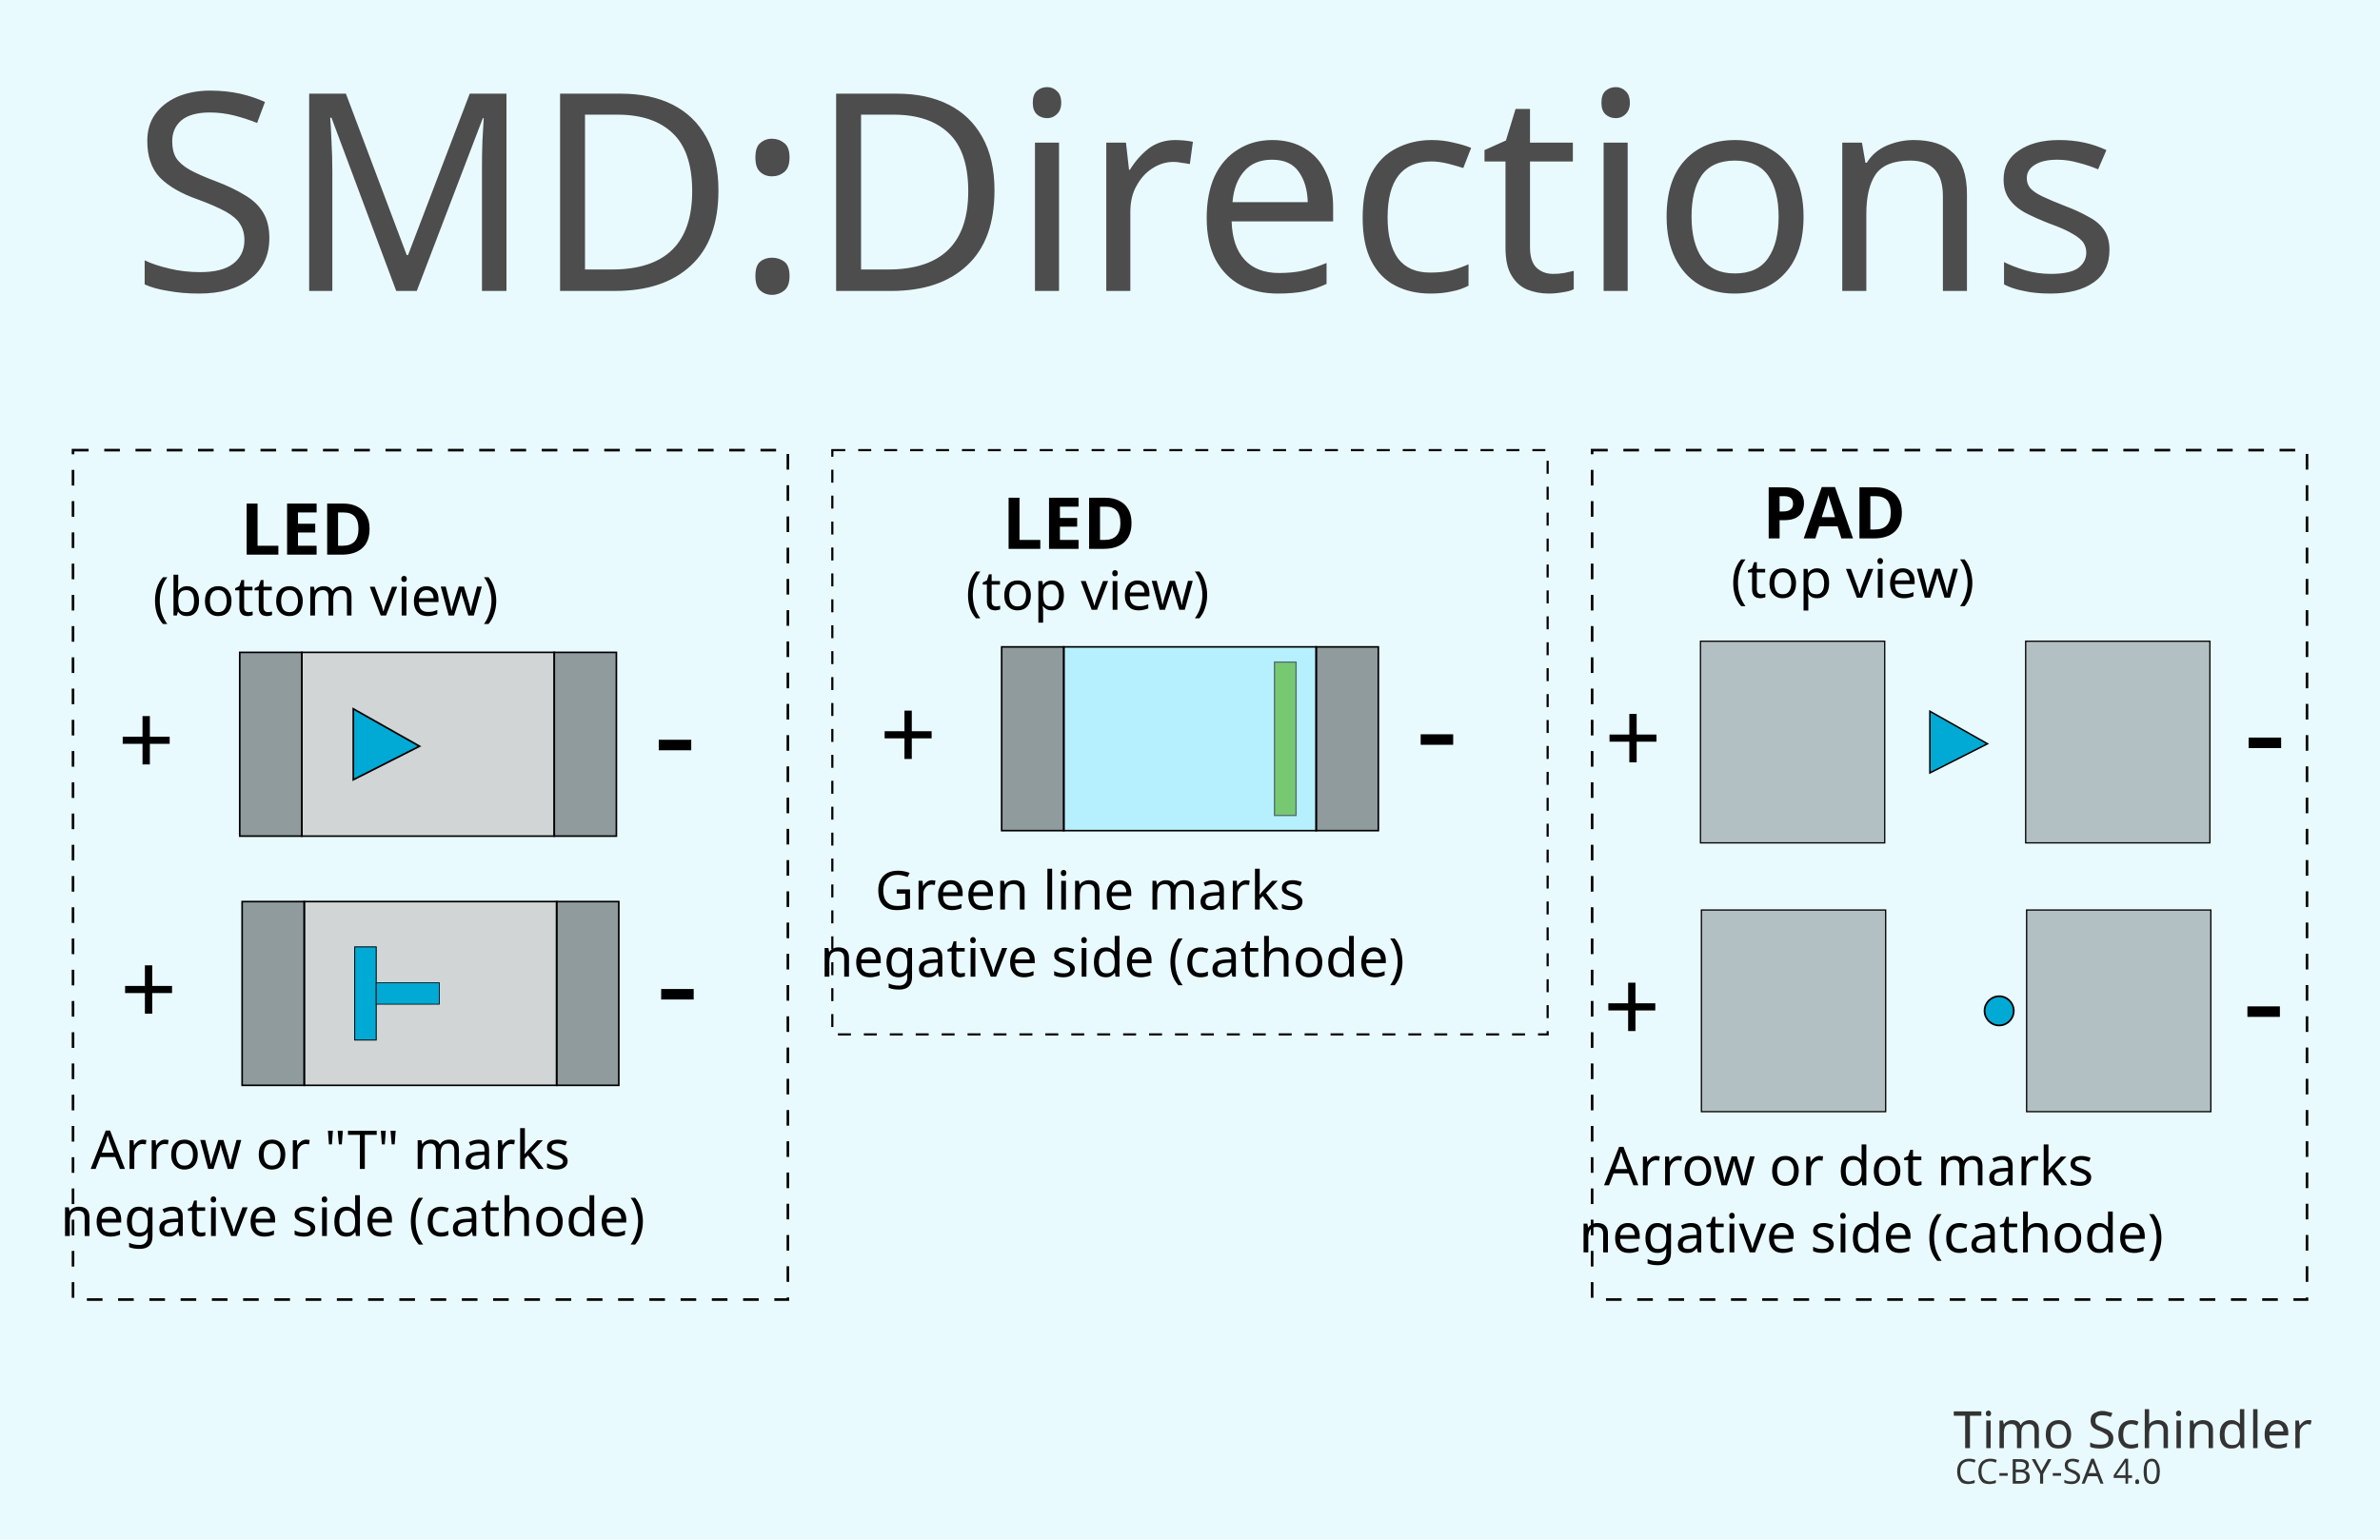
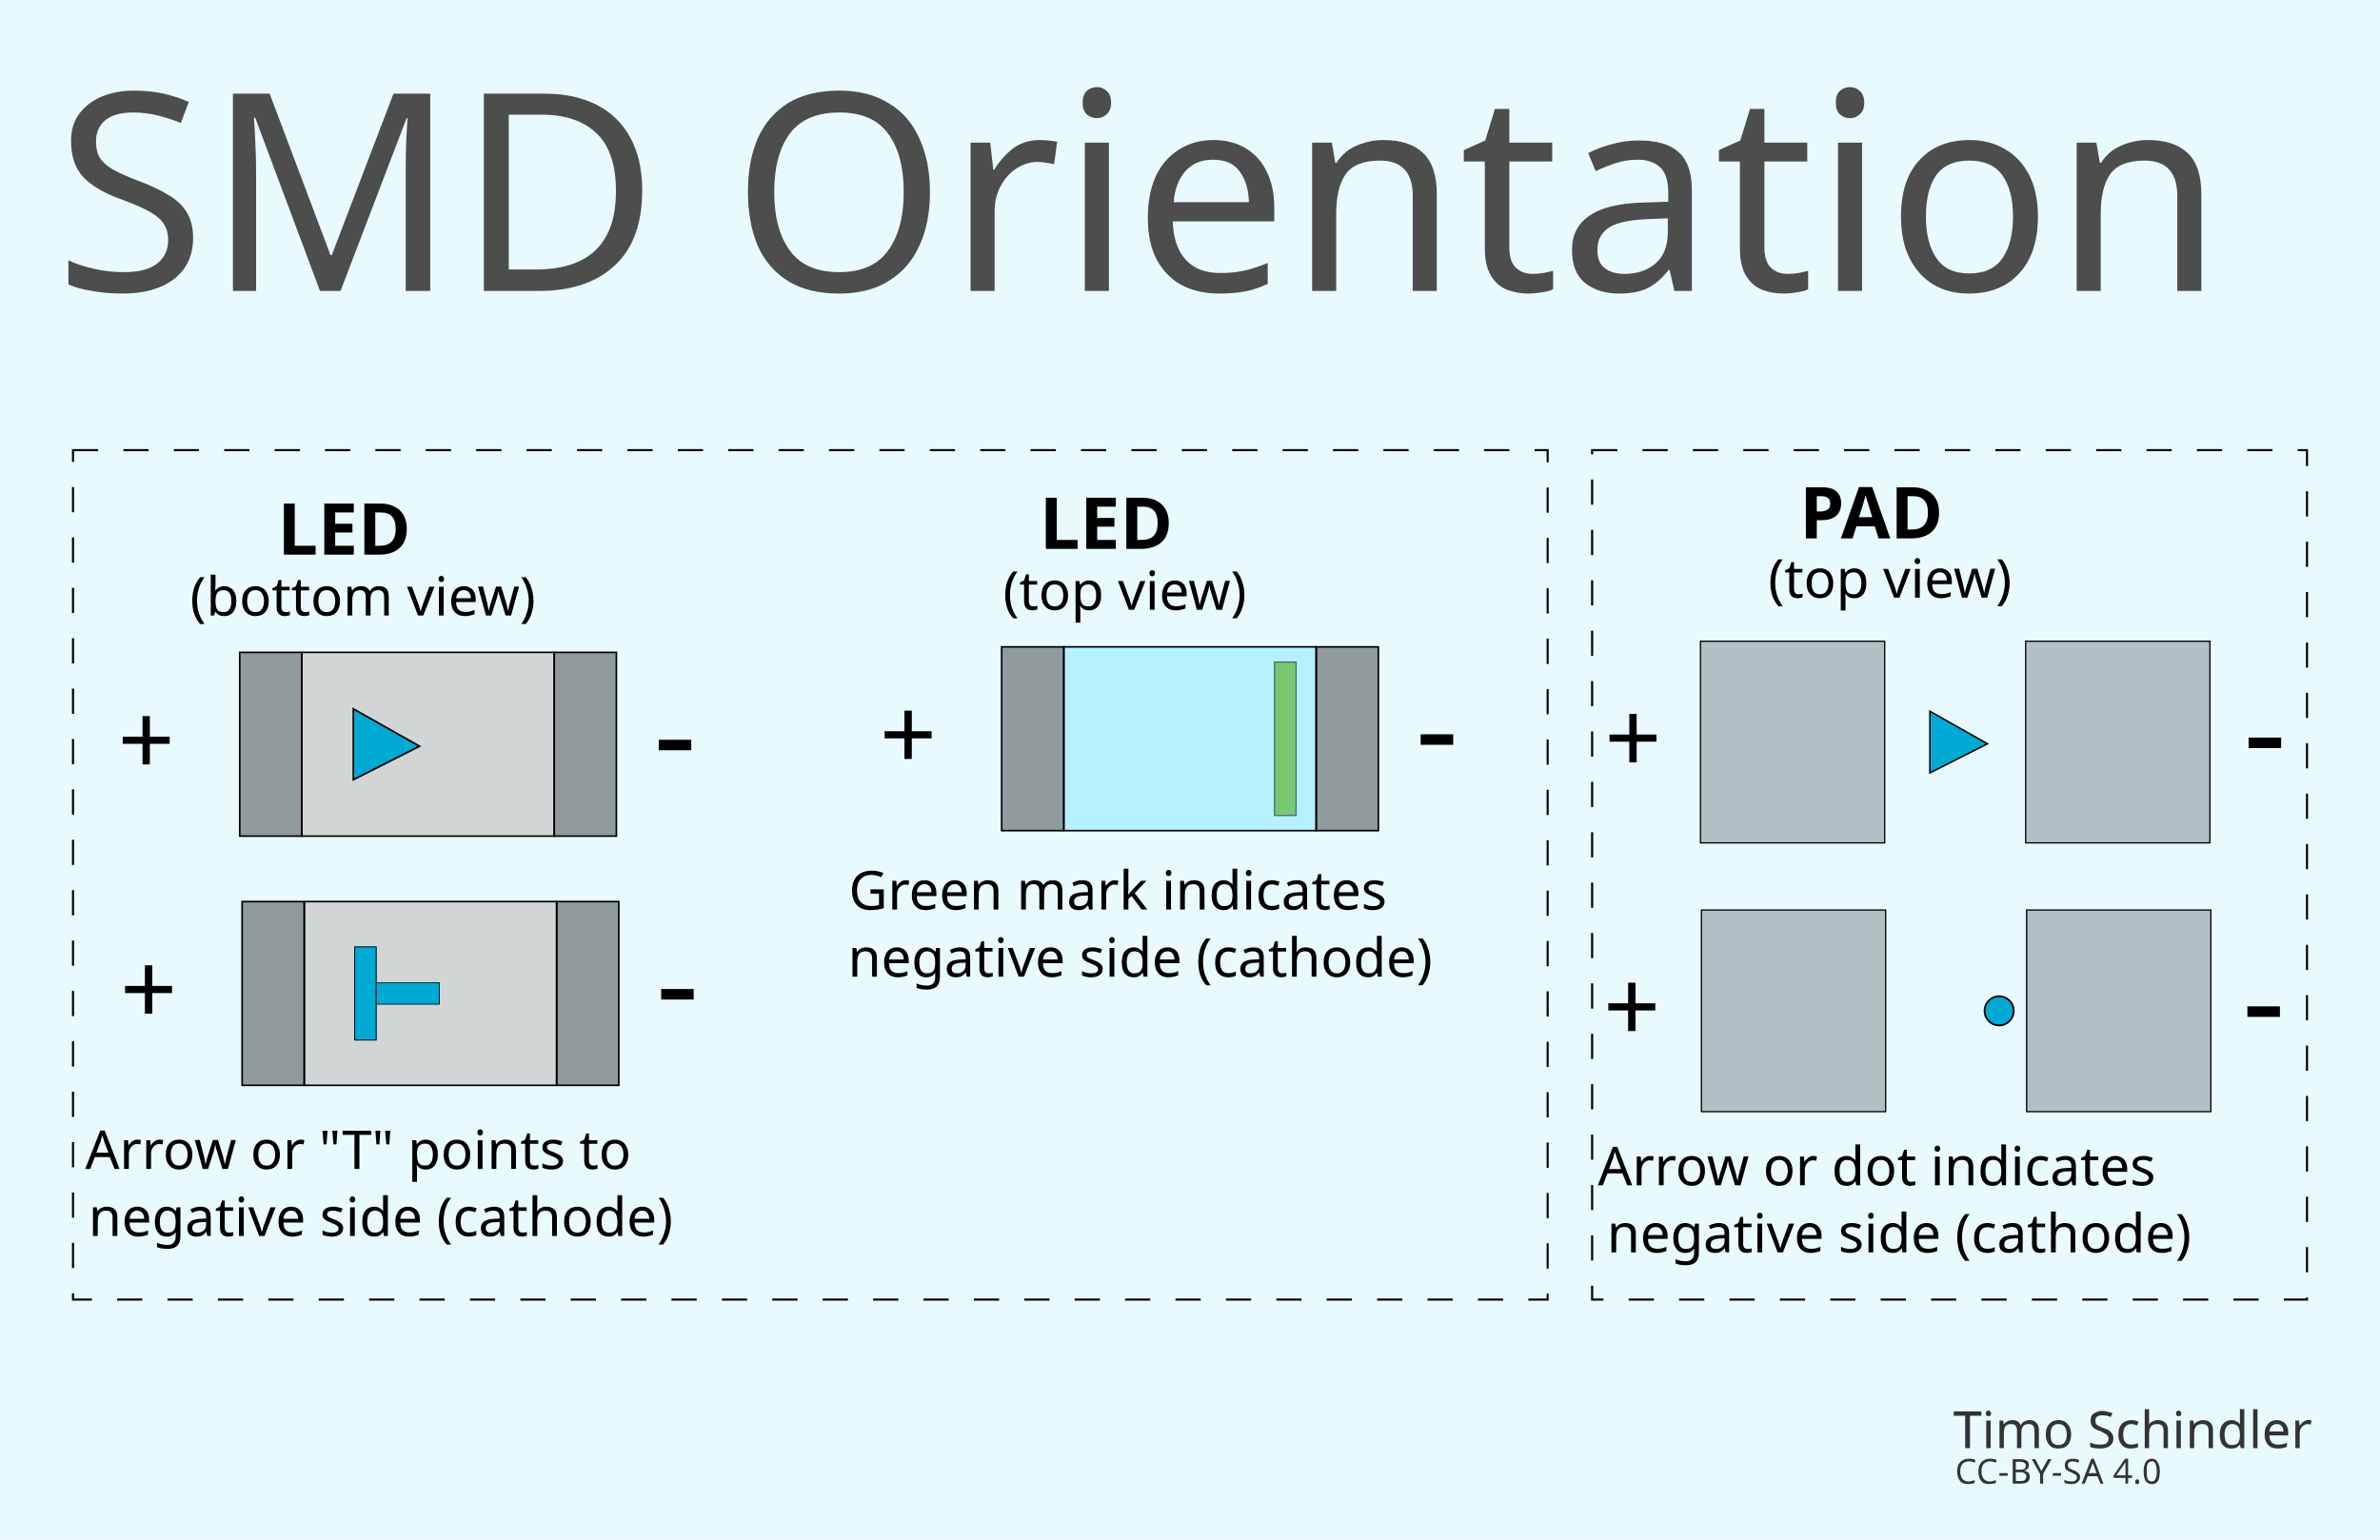
<svg xmlns="http://www.w3.org/2000/svg" width="85mm" height="55mm" viewBox="0 0 85 55" version="1.1" id="svg8">
  <defs id="defs2">
    <rect x="161.189" y="134.009" width="52.975" height="49.773" id="rect1549" />
  </defs>
  <g id="layer1" transform="translate(1.447564,-6.67359)">
    <rect style="fill:#d5f6ff;fill-opacity:0.5;stroke:none;stroke-width:0.535;stroke-dasharray:1.069, 2.139" id="rect966" width="85" height="55" x="-1.448" y="6.674" />
    <text xml:space="preserve" style="font-style:normal;font-weight:normal;font-size:10.583px;line-height:1.25;font-family:sans-serif;letter-spacing:0px;word-spacing:0px;fill:#000000;fill-opacity:1;stroke:none;stroke-width:0.265" x="40.025" y="146.805" id="text1423">
      <tspan id="tspan1421" x="40.025" y="146.805" style="stroke-width:0.265" />
    </text>
    <text xml:space="preserve" id="text1547" style="font-style:normal;font-weight:normal;font-size:10.583px;line-height:1.25;font-family:sans-serif;letter-spacing:0px;word-spacing:0px;white-space:pre;shape-inside:url(#rect1549);fill:#000000;fill-opacity:1;stroke:none;" />
-     <text xml:space="preserve" style="font-style:normal;font-weight:normal;font-size:9.878px;line-height:1.25;font-family:sans-serif;letter-spacing:0px;word-spacing:0px;fill:#000000;fill-opacity:1;stroke:none;stroke-width:0.265" x="3.22" y="17.068" id="text961">
-       <tspan id="tspan959" x="3.22" y="17.068" style="font-size:9.878px;fill:#4d4d4d;stroke-width:0.265">SMD:Directions</tspan>
+     <text xml:space="preserve" style="font-style:normal;font-weight:normal;font-size:9.878px;line-height:1.25;font-family:sans-serif;letter-spacing:0px;word-spacing:0px;fill:#000000;fill-opacity:1;stroke:none;stroke-width:0.265" x="0.495" y="17.068" id="text961">
+       <tspan id="tspan959" x="0.495" y="17.068" style="font-size:9.878px;fill:#4d4d4d;stroke-width:0.265">SMD Orientation</tspan>
    </text>
    <g id="g1325" style="fill:#333333" transform="translate(-0.5291667,-1.058333)">
      <text xml:space="preserve" style="font-style:normal;font-weight:normal;font-size:1.238px;line-height:1.25;font-family:sans-serif;letter-spacing:0px;word-spacing:0px;fill:#333333;fill-opacity:0.864;stroke:none;stroke-width:0.031" x="68.903" y="60.731" id="text961-6">
        <tspan id="tspan959-6" x="68.903" y="60.731" style="fill:#333333;fill-opacity:1;stroke-width:0.031">CC-BY-SA 4.0</tspan>
      </text>
      <text xml:space="preserve" style="font-style:normal;font-weight:normal;font-size:1.834px;line-height:1.25;font-family:sans-serif;letter-spacing:0px;word-spacing:0px;fill:#333333;fill-opacity:1;stroke:none;stroke-width:0.046" x="68.844" y="59.461" id="text961-6-3">
        <tspan id="tspan959-6-4" x="68.844" y="59.461" style="fill:#333333;stroke-width:0.046">Timo Schindler</tspan>
      </text>
    </g>
-     <g id="g1678" transform="translate(-0.0148044)">
-       <g id="g1559" transform="translate(109.4469,60.13564)">
-         <g id="g1497" transform="matrix(0.4529506,0,0,0.4529506,-47.88967,-32.15822)">
-           <g id="g1401" transform="translate(-3.212798,-16.06399)">
-             <rect style="fill:#cccccc;fill-opacity:0.807;stroke:#000000;stroke-width:0.127;stroke-miterlimit:4;stroke-dasharray:none;stroke-opacity:1" id="rect837-5" width="19.9" height="14.493" x="-112.052" y="20.479" />
-             <path style="fill:#00aad4;stroke:#000000;stroke-width:0.135px;stroke-linecap:butt;stroke-linejoin:miter;stroke-opacity:1" d="m -107.995,24.933 v 5.591 l 5.22,-2.643 z" id="path1032" />
-             <rect style="fill:#000000;fill-opacity:0.379;stroke:#000000;stroke-width:0.129;stroke-miterlimit:4;stroke-dasharray:none;stroke-opacity:1" id="rect839-6" width="4.899" height="14.491" x="-116.951" y="20.48" />
-             <rect style="fill:#000000;fill-opacity:0.379;stroke:#000000;stroke-width:0.129;stroke-miterlimit:4;stroke-dasharray:none;stroke-opacity:1" id="rect839-3-9" width="4.899" height="14.491" x="-92.151" y="20.48" />
-           </g>
-           <text xml:space="preserve" style="font-style:normal;font-weight:normal;font-size:7.87px;line-height:1.25;font-family:sans-serif;letter-spacing:0px;word-spacing:0px;fill:#000000;fill-opacity:1;stroke:none;stroke-width:0.197" x="-129.781" y="14.129" id="text999-5">
-             <tspan id="tspan997-6" x="-129.781" y="14.129" style="stroke-width:0.197">+</tspan>
-           </text>
-           <text xml:space="preserve" style="font-style:normal;font-weight:normal;font-size:10.583px;line-height:1.25;font-family:sans-serif;letter-spacing:0px;word-spacing:0px;fill:#000000;fill-opacity:1;stroke:none;stroke-width:0.265" x="-87.546" y="14.56" id="text1003-9">
-             <tspan id="tspan1001-5" x="-87.546" y="14.56" style="stroke-width:0.265">-</tspan>
-           </text>
-           <text xml:space="preserve" style="font-style:normal;font-weight:normal;font-size:7.87px;line-height:1.25;font-family:sans-serif;letter-spacing:0px;word-spacing:0px;fill:#000000;fill-opacity:1;stroke:none;stroke-width:0.197" x="-129.592" y="33.783" id="text999-5-8">
-             <tspan id="tspan997-6-2" x="-129.592" y="33.783" style="stroke-width:0.197">+</tspan>
-           </text>
-           <text xml:space="preserve" style="font-style:normal;font-weight:normal;font-size:10.583px;line-height:1.25;font-family:sans-serif;letter-spacing:0px;word-spacing:0px;fill:#000000;fill-opacity:1;stroke:none;stroke-width:0.265" x="-87.357" y="34.215" id="text1003-9-0">
-             <tspan id="tspan1001-5-9" x="-87.357" y="34.215" style="stroke-width:0.265">-</tspan>
-           </text>
-           <g id="g1409" transform="translate(-3.212798,-16.06399)">
-             <rect style="fill:#cccccc;fill-opacity:0.807;stroke:#000000;stroke-width:0.127;stroke-miterlimit:4;stroke-dasharray:none;stroke-opacity:1" id="rect837-5-8" width="19.9" height="14.493" x="-111.863" y="40.133" />
-             <rect style="fill:#000000;fill-opacity:0.379;stroke:#000000;stroke-width:0.129;stroke-miterlimit:4;stroke-dasharray:none;stroke-opacity:1" id="rect839-6-2" width="4.899" height="14.491" x="-116.762" y="40.135" />
-             <rect style="fill:#000000;fill-opacity:0.379;stroke:#000000;stroke-width:0.129;stroke-miterlimit:4;stroke-dasharray:none;stroke-opacity:1" id="rect839-3-9-2" width="4.899" height="14.491" x="-91.962" y="40.135" />
-             <g id="g1253" transform="matrix(0.7478342,0,0,0.7478342,10.36193,39.56273)">
-               <rect style="opacity:1;fill:#00aad4;fill-opacity:1;stroke:#000000;stroke-width:0.1;stroke-miterlimit:4;stroke-dasharray:none;stroke-opacity:1" id="rect1234" width="2.268" height="9.827" x="-158.119" y="5.54" />
-               <rect style="opacity:1;fill:#00aad4;fill-opacity:1;stroke:#000000;stroke-width:0.082;stroke-miterlimit:4;stroke-dasharray:none;stroke-opacity:1" id="rect1234-8" width="2.268" height="6.65" x="9.319" y="149.201" transform="rotate(90)" />
-             </g>
-           </g>
-           <text xml:space="preserve" style="font-style:normal;font-weight:normal;font-size:5.644px;line-height:0.85;font-family:sans-serif;letter-spacing:0px;word-spacing:0px;fill:#000000;fill-opacity:1;stroke:none;stroke-width:0.265" x="-105.315" y="-3.29" id="text1009-4">
-             <tspan x="-105.315" y="-3.29" style="font-style:normal;font-variant:normal;font-weight:bold;font-stretch:normal;font-size:5.644px;font-family:sans-serif;-inkscape-font-specification:'sans-serif Bold';text-align:center;text-anchor:middle;stroke-width:0.265" id="tspan1273">LED</tspan>
-             <tspan x="-105.315" y="1.508" style="font-size:4.233px;text-align:center;text-anchor:middle;stroke-width:0.265" id="tspan1333">(bottom view)</tspan>
-           </text>
-           <text xml:space="preserve" style="font-style:normal;font-weight:normal;font-size:4.233px;line-height:1.25;font-family:sans-serif;letter-spacing:0px;word-spacing:0px;fill:#000000;fill-opacity:1;stroke:none;stroke-width:0.265" x="-105.318" y="45.157" id="text1038-9-8">
-             <tspan id="tspan1036-0-4" x="-105.318" y="45.157" style="font-size:4.233px;text-align:center;text-anchor:middle;stroke-width:0.265">Arrow or "T" marks </tspan>
-             <tspan x="-104.645" y="50.449" style="font-size:4.233px;text-align:center;text-anchor:middle;stroke-width:0.265" id="tspan1040-6-2">negative side (cathode) </tspan>
-           </text>
+     <g id="g1497" transform="matrix(0.4529506,0,0,0.4529506,61.5424,27.97742)">
+       <g id="g1401" transform="translate(-3.212798,-16.06399)">
+         <rect style="fill:#cccccc;fill-opacity:0.807;stroke:#000000;stroke-width:0.127;stroke-miterlimit:4;stroke-dasharray:none;stroke-opacity:1" id="rect837-5" width="19.9" height="14.493" x="-112.052" y="20.479" />
+         <path style="fill:#00aad4;stroke:#000000;stroke-width:0.135px;stroke-linecap:butt;stroke-linejoin:miter;stroke-opacity:1" d="m -107.995,24.933 v 5.591 l 5.22,-2.643 z" id="path1032" />
+         <rect style="fill:#000000;fill-opacity:0.379;stroke:#000000;stroke-width:0.129;stroke-miterlimit:4;stroke-dasharray:none;stroke-opacity:1" id="rect839-6" width="4.899" height="14.491" x="-116.951" y="20.48" />
+         <rect style="fill:#000000;fill-opacity:0.379;stroke:#000000;stroke-width:0.129;stroke-miterlimit:4;stroke-dasharray:none;stroke-opacity:1" id="rect839-3-9" width="4.899" height="14.491" x="-92.151" y="20.48" />
+       </g>
+       <text xml:space="preserve" style="font-style:normal;font-weight:normal;font-size:7.87px;line-height:1.25;font-family:sans-serif;letter-spacing:0px;word-spacing:0px;fill:#000000;fill-opacity:1;stroke:none;stroke-width:0.197" x="-129.781" y="14.129" id="text999-5">
+         <tspan id="tspan997-6" x="-129.781" y="14.129" style="stroke-width:0.197">+</tspan>
+       </text>
+       <text xml:space="preserve" style="font-style:normal;font-weight:normal;font-size:10.583px;line-height:1.25;font-family:sans-serif;letter-spacing:0px;word-spacing:0px;fill:#000000;fill-opacity:1;stroke:none;stroke-width:0.265" x="-87.546" y="14.56" id="text1003-9">
+         <tspan id="tspan1001-5" x="-87.546" y="14.56" style="stroke-width:0.265">-</tspan>
+       </text>
+       <text xml:space="preserve" style="font-style:normal;font-weight:normal;font-size:7.87px;line-height:1.25;font-family:sans-serif;letter-spacing:0px;word-spacing:0px;fill:#000000;fill-opacity:1;stroke:none;stroke-width:0.197" x="-129.592" y="33.783" id="text999-5-8">
+         <tspan id="tspan997-6-2" x="-129.592" y="33.783" style="stroke-width:0.197">+</tspan>
+       </text>
+       <text xml:space="preserve" style="font-style:normal;font-weight:normal;font-size:10.583px;line-height:1.25;font-family:sans-serif;letter-spacing:0px;word-spacing:0px;fill:#000000;fill-opacity:1;stroke:none;stroke-width:0.265" x="-87.357" y="34.215" id="text1003-9-0">
+         <tspan id="tspan1001-5-9" x="-87.357" y="34.215" style="stroke-width:0.265">-</tspan>
+       </text>
+       <g id="g1409" transform="translate(-3.212798,-16.06399)">
+         <rect style="fill:#cccccc;fill-opacity:0.807;stroke:#000000;stroke-width:0.127;stroke-miterlimit:4;stroke-dasharray:none;stroke-opacity:1" id="rect837-5-8" width="19.9" height="14.493" x="-111.863" y="40.133" />
+         <rect style="fill:#000000;fill-opacity:0.379;stroke:#000000;stroke-width:0.129;stroke-miterlimit:4;stroke-dasharray:none;stroke-opacity:1" id="rect839-6-2" width="4.899" height="14.491" x="-116.762" y="40.135" />
+         <rect style="fill:#000000;fill-opacity:0.379;stroke:#000000;stroke-width:0.129;stroke-miterlimit:4;stroke-dasharray:none;stroke-opacity:1" id="rect839-3-9-2" width="4.899" height="14.491" x="-91.962" y="40.135" />
+         <g id="g1253" transform="matrix(0.7478342,0,0,0.7478342,10.36193,39.56273)">
+           <rect style="opacity:1;fill:#00aad4;fill-opacity:1;stroke:#000000;stroke-width:0.1;stroke-miterlimit:4;stroke-dasharray:none;stroke-opacity:1" id="rect1234" width="2.268" height="9.827" x="-158.119" y="5.54" />
+           <rect style="opacity:1;fill:#00aad4;fill-opacity:1;stroke:#000000;stroke-width:0.082;stroke-miterlimit:4;stroke-dasharray:none;stroke-opacity:1" id="rect1234-8" width="2.268" height="6.65" x="9.319" y="149.201" transform="rotate(90)" />
        </g>
-         <rect style="opacity:1;fill:none;fill-opacity:1;stroke:#000000;stroke-width:0.093;stroke-miterlimit:4;stroke-dasharray:0.558, 0.558;stroke-dashoffset:0;stroke-opacity:1" id="rect1499" width="25.531" height="30.343" x="-108.272" y="-37.382" />
      </g>
-       <g id="g1604" transform="translate(102.9928,59.82113)">
-         <g id="g1452" transform="matrix(0.4529506,0,0,0.4529506,-24.32029,-1.142861)">
-           <g id="g995" transform="translate(70.87054,-88.25744)">
-             <rect style="fill:#000000;fill-opacity:0.237;stroke:#000000;stroke-width:0.1;stroke-miterlimit:4;stroke-dasharray:none;stroke-opacity:1" id="rect835" width="14.528" height="15.903" x="-113.644" y="24.015" />
-             <rect style="fill:#000000;fill-opacity:0.237;stroke:#000000;stroke-width:0.1;stroke-miterlimit:4;stroke-dasharray:none;stroke-opacity:1" id="rect835-6" width="14.528" height="15.903" x="-88.003" y="24.015" />
-           </g>
-           <g id="g995-2" transform="translate(70.94513,-67.0596)">
-             <rect style="fill:#000000;fill-opacity:0.237;stroke:#000000;stroke-width:0.1;stroke-miterlimit:4;stroke-dasharray:none;stroke-opacity:1" id="rect835-9" width="14.528" height="15.903" x="-113.644" y="24.015" />
-             <rect style="fill:#000000;fill-opacity:0.237;stroke:#000000;stroke-width:0.1;stroke-miterlimit:4;stroke-dasharray:none;stroke-opacity:1" id="rect835-6-6" width="14.528" height="15.903" x="-88.003" y="24.015" />
-           </g>
-           <circle style="fill:#00aad4;fill-opacity:1;stroke:#000000;stroke-width:0.138;stroke-miterlimit:4;stroke-dasharray:none;stroke-opacity:1" id="path1034" cx="-19.223" cy="-35.093" r="1.15" />
-           <text xml:space="preserve" style="font-style:normal;font-weight:normal;font-size:7.87px;line-height:1.25;font-family:sans-serif;letter-spacing:0px;word-spacing:0px;opacity:1;fill:#000000;fill-opacity:1;stroke:none;stroke-width:0.197" x="-50.335" y="-53.823" id="text999-1">
-             <tspan id="tspan997-0" x="-50.335" y="-53.823" style="stroke-width:0.197">+</tspan>
-           </text>
-           <text xml:space="preserve" style="font-style:normal;font-weight:normal;font-size:10.583px;line-height:1.25;font-family:sans-serif;letter-spacing:0px;word-spacing:0px;opacity:1;fill:#000000;fill-opacity:1;stroke:none;stroke-width:0.265" x="0.026" y="-53.392" id="text1003-5">
-             <tspan id="tspan1001-4" x="0.026" y="-53.392" style="stroke-width:0.265">-</tspan>
-           </text>
-           <text xml:space="preserve" style="font-style:normal;font-weight:normal;font-size:4.233px;line-height:1.25;font-family:sans-serif;letter-spacing:0px;word-spacing:0px;fill:#000000;fill-opacity:1;stroke:none;stroke-width:0.265" x="-23.373" y="-21.338" id="text1038-9">
-             <tspan id="tspan1036-0" x="-23.373" y="-21.338" style="font-size:4.233px;text-align:center;text-anchor:middle;stroke-width:0.265">Arrow or dot marks </tspan>
-             <tspan x="-22.701" y="-16.047" style="font-size:4.233px;text-align:center;text-anchor:middle;stroke-width:0.265" id="tspan1040-6">negative side (cathode) </tspan>
-           </text>
-           <text xml:space="preserve" style="font-style:normal;font-weight:normal;font-size:7.87px;line-height:1.25;font-family:sans-serif;letter-spacing:0px;word-spacing:0px;opacity:1;fill:#000000;fill-opacity:1;stroke:none;stroke-width:0.197" x="-50.43" y="-32.626" id="text999-1-1">
-             <tspan id="tspan997-0-9" x="-50.43" y="-32.626" style="stroke-width:0.197">+</tspan>
-           </text>
-           <text xml:space="preserve" style="font-style:normal;font-weight:normal;font-size:10.583px;line-height:1.25;font-family:sans-serif;letter-spacing:0px;word-spacing:0px;opacity:1;fill:#000000;fill-opacity:1;stroke:none;stroke-width:0.265" x="-0.069" y="-32.194" id="text1003-5-3">
-             <tspan id="tspan1001-4-1" x="-0.069" y="-32.194" style="stroke-width:0.265">-</tspan>
-           </text>
-           <text xml:space="preserve" style="font-style:normal;font-weight:normal;font-size:5.644px;line-height:0;font-family:sans-serif;letter-spacing:0px;word-spacing:0px;fill:#000000;fill-opacity:1;stroke:none;stroke-width:0.265" x="-22.689" y="-72.354" id="text1009-2">
-             <tspan style="font-style:normal;font-variant:normal;font-weight:bold;font-stretch:normal;font-size:5.644px;line-height:0.85;font-family:sans-serif;-inkscape-font-specification:'sans-serif Bold';text-align:center;text-anchor:middle;stroke-width:0.265" id="tspan1428" x="-22.689" y="-72.354">PAD</tspan>
-             <tspan x="-22.689" y="-67.676" style="font-size:4.233px;line-height:1.25;text-align:center;text-anchor:middle;stroke-width:0.265" id="tspan1411">(top view)</tspan>
-           </text>
-           <path style="fill:#00aad4;stroke:#000000;stroke-width:0.117px;stroke-linecap:butt;stroke-linejoin:miter;stroke-opacity:1" d="m -24.684,-58.721 v 4.865 l 4.542,-2.299 z" id="path1032-0" />
-         </g>
-         <rect style="opacity:1;fill:none;fill-opacity:1;stroke:#000000;stroke-width:0.093;stroke-miterlimit:4;stroke-dasharray:0.558, 0.558;stroke-dashoffset:0;stroke-opacity:1" id="rect1499-9" width="25.531" height="30.343" x="-47.564" y="-37.068" />
+       <text xml:space="preserve" style="font-style:normal;font-weight:normal;font-size:5.644px;line-height:0.85;font-family:sans-serif;letter-spacing:0px;word-spacing:0px;fill:#000000;fill-opacity:1;stroke:none;stroke-width:0.265" x="-105.315" y="-3.29" id="text1009-4">
+         <tspan x="-105.315" y="-3.29" style="font-style:normal;font-variant:normal;font-weight:bold;font-stretch:normal;font-size:5.644px;font-family:sans-serif;-inkscape-font-specification:'sans-serif Bold';text-align:center;text-anchor:middle;stroke-width:0.265" id="tspan1273">LED</tspan>
+         <tspan x="-105.315" y="1.508" style="font-size:4.233px;text-align:center;text-anchor:middle;stroke-width:0.265" id="tspan1333">(bottom view)</tspan>
+       </text>
+       <text xml:space="preserve" style="font-style:normal;font-weight:normal;font-size:4.233px;line-height:1.25;font-family:sans-serif;letter-spacing:0px;word-spacing:0px;fill:#000000;fill-opacity:1;stroke:none;stroke-width:0.265" x="-105.318" y="45.157" id="text1038-9-8">
+         <tspan id="tspan1036-0-4" x="-105.318" y="45.157" style="font-size:4.233px;text-align:center;text-anchor:middle;stroke-width:0.265">Arrow or "T" points to </tspan>
+         <tspan x="-104.645" y="50.449" style="font-size:4.233px;text-align:center;text-anchor:middle;stroke-width:0.265" id="tspan1040-6-2">negative side (cathode) </tspan>
+       </text>
+     </g>
+     <g id="g1452" transform="matrix(0.4529506,0,0,0.4529506,78.65769,58.67827)">
+       <g id="g995" transform="translate(70.87054,-88.25744)">
+         <rect style="fill:#000000;fill-opacity:0.237;stroke:#000000;stroke-width:0.1;stroke-miterlimit:4;stroke-dasharray:none;stroke-opacity:1" id="rect835" width="14.528" height="15.903" x="-113.644" y="24.015" />
+         <rect style="fill:#000000;fill-opacity:0.237;stroke:#000000;stroke-width:0.1;stroke-miterlimit:4;stroke-dasharray:none;stroke-opacity:1" id="rect835-6" width="14.528" height="15.903" x="-88.003" y="24.015" />
      </g>
-       <g id="g1578" transform="translate(103.1462,60.19651)">
-         <g id="g1469" transform="matrix(0.4529506,0,0,0.4529506,-14.6742,-11.53124)">
-           <text xml:space="preserve" style="font-style:normal;font-weight:normal;font-size:7.87px;line-height:1.25;font-family:sans-serif;letter-spacing:0px;word-spacing:0px;fill:#000000;fill-opacity:1;stroke:none;stroke-width:0.197" x="-129.124" y="-31.977" id="text999">
-             <tspan id="tspan997" x="-129.124" y="-31.977" style="stroke-width:0.197">+</tspan>
-           </text>
-           <text xml:space="preserve" style="font-style:normal;font-weight:normal;font-size:10.583px;line-height:1.25;font-family:sans-serif;letter-spacing:0px;word-spacing:0px;fill:#000000;fill-opacity:1;stroke:none;stroke-width:0.265" x="-86.889" y="-31.545" id="text1003">
-             <tspan id="tspan1001" x="-86.889" y="-31.545" style="stroke-width:0.265">-</tspan>
-           </text>
-           <g id="g1377">
-             <rect style="fill:#aaeeff;fill-opacity:0.807;stroke:#000000;stroke-width:0.127;stroke-miterlimit:4;stroke-dasharray:none;stroke-opacity:1" id="rect837" width="19.9" height="14.493" x="-114.608" y="-41.691" />
-             <rect style="fill:#000000;fill-opacity:0.379;stroke:#000000;stroke-width:0.129;stroke-miterlimit:4;stroke-dasharray:none;stroke-opacity:1" id="rect839" width="4.899" height="14.491" x="-119.507" y="-41.69" />
-             <rect style="fill:#000000;fill-opacity:0.379;stroke:#000000;stroke-width:0.129;stroke-miterlimit:4;stroke-dasharray:none;stroke-opacity:1" id="rect839-3" width="4.899" height="14.491" x="-94.707" y="-41.69" />
-             <rect style="opacity:0.556;fill:#44aa00;fill-opacity:1;stroke:#000000;stroke-width:0.1;stroke-miterlimit:4;stroke-dasharray:none;stroke-opacity:1" id="rect1005" width="1.701" height="12.095" x="-97.996" y="-40.492" />
-           </g>
-           <text xml:space="preserve" style="font-style:normal;font-weight:normal;font-size:5.644px;line-height:0.85;font-family:sans-serif;letter-spacing:0px;word-spacing:0px;fill:#000000;fill-opacity:1;stroke:none;stroke-width:0.265" x="-104.658" y="-49.419" id="text1009">
-             <tspan id="tspan1007" x="-104.658" y="-49.419" style="font-style:normal;font-variant:normal;font-weight:bold;font-stretch:normal;font-size:5.644px;font-family:sans-serif;-inkscape-font-specification:'sans-serif Bold';text-align:center;text-anchor:middle;stroke-width:0.265">LED</tspan>
-             <tspan x="-104.658" y="-44.621" style="font-size:4.233px;text-align:center;text-anchor:middle;stroke-width:0.265" id="tspan1327">(top view)</tspan>
-           </text>
-           <text xml:space="preserve" style="font-style:normal;font-weight:normal;font-size:4.233px;line-height:1.25;font-family:sans-serif;letter-spacing:0px;word-spacing:0px;fill:#000000;fill-opacity:1;stroke:none;stroke-width:0.265" x="-104.85" y="-20.973" id="text1038">
-             <tspan id="tspan1036" x="-104.85" y="-20.973" style="font-size:4.233px;text-align:center;text-anchor:middle;stroke-width:0.265">Green line marks </tspan>
-             <tspan x="-104.177" y="-15.681" style="font-size:4.233px;text-align:center;text-anchor:middle;stroke-width:0.265" id="tspan1040">negative side (cathode) </tspan>
-           </text>
-         </g>
-         <rect style="opacity:1;fill:none;fill-opacity:1;stroke:#000000;stroke-width:0.077;stroke-miterlimit:4;stroke-dasharray:0.463, 0.463;stroke-dashoffset:0;stroke-opacity:1" id="rect1499-7" width="25.547" height="20.871" x="-74.853" y="-37.443" />
+       <g id="g995-2" transform="translate(70.94513,-67.0596)">
+         <rect style="fill:#000000;fill-opacity:0.237;stroke:#000000;stroke-width:0.1;stroke-miterlimit:4;stroke-dasharray:none;stroke-opacity:1" id="rect835-9" width="14.528" height="15.903" x="-113.644" y="24.015" />
+         <rect style="fill:#000000;fill-opacity:0.237;stroke:#000000;stroke-width:0.1;stroke-miterlimit:4;stroke-dasharray:none;stroke-opacity:1" id="rect835-6-6" width="14.528" height="15.903" x="-88.003" y="24.015" />
      </g>
+       <circle style="fill:#00aad4;fill-opacity:1;stroke:#000000;stroke-width:0.138;stroke-miterlimit:4;stroke-dasharray:none;stroke-opacity:1" id="path1034" cx="-19.223" cy="-35.093" r="1.15" />
+       <text xml:space="preserve" style="font-style:normal;font-weight:normal;font-size:7.87px;line-height:1.25;font-family:sans-serif;letter-spacing:0px;word-spacing:0px;opacity:1;fill:#000000;fill-opacity:1;stroke:none;stroke-width:0.197" x="-50.335" y="-53.823" id="text999-1">
+         <tspan id="tspan997-0" x="-50.335" y="-53.823" style="stroke-width:0.197">+</tspan>
+       </text>
+       <text xml:space="preserve" style="font-style:normal;font-weight:normal;font-size:10.583px;line-height:1.25;font-family:sans-serif;letter-spacing:0px;word-spacing:0px;opacity:1;fill:#000000;fill-opacity:1;stroke:none;stroke-width:0.265" x="0.026" y="-53.392" id="text1003-5">
+         <tspan id="tspan1001-4" x="0.026" y="-53.392" style="stroke-width:0.265">-</tspan>
+       </text>
+       <text xml:space="preserve" style="font-style:normal;font-weight:normal;font-size:4.233px;line-height:1.25;font-family:sans-serif;letter-spacing:0px;word-spacing:0px;fill:#000000;fill-opacity:1;stroke:none;stroke-width:0.265" x="-23.373" y="-21.338" id="text1038-9">
+         <tspan id="tspan1036-0" x="-23.373" y="-21.338" style="font-size:4.233px;text-align:center;text-anchor:middle;stroke-width:0.265">Arrow or dot indicates </tspan>
+         <tspan x="-22.701" y="-16.047" style="font-size:4.233px;text-align:center;text-anchor:middle;stroke-width:0.265" id="tspan1040-6">negative side (cathode) </tspan>
+       </text>
+       <text xml:space="preserve" style="font-style:normal;font-weight:normal;font-size:7.87px;line-height:1.25;font-family:sans-serif;letter-spacing:0px;word-spacing:0px;opacity:1;fill:#000000;fill-opacity:1;stroke:none;stroke-width:0.197" x="-50.43" y="-32.626" id="text999-1-1">
+         <tspan id="tspan997-0-9" x="-50.43" y="-32.626" style="stroke-width:0.197">+</tspan>
+       </text>
+       <text xml:space="preserve" style="font-style:normal;font-weight:normal;font-size:10.583px;line-height:1.25;font-family:sans-serif;letter-spacing:0px;word-spacing:0px;opacity:1;fill:#000000;fill-opacity:1;stroke:none;stroke-width:0.265" x="-0.069" y="-32.194" id="text1003-5-3">
+         <tspan id="tspan1001-4-1" x="-0.069" y="-32.194" style="stroke-width:0.265">-</tspan>
+       </text>
+       <text xml:space="preserve" style="font-style:normal;font-weight:normal;font-size:5.644px;line-height:0;font-family:sans-serif;letter-spacing:0px;word-spacing:0px;fill:#000000;fill-opacity:1;stroke:none;stroke-width:0.265" x="-22.689" y="-72.354" id="text1009-2">
+         <tspan style="font-style:normal;font-variant:normal;font-weight:bold;font-stretch:normal;font-size:5.644px;line-height:0.85;font-family:sans-serif;-inkscape-font-specification:'sans-serif Bold';text-align:center;text-anchor:middle;stroke-width:0.265" id="tspan1428" x="-22.689" y="-72.354">PAD</tspan>
+         <tspan x="-22.689" y="-67.676" style="font-size:4.233px;line-height:1.25;text-align:center;text-anchor:middle;stroke-width:0.265" id="tspan1411">(top view)</tspan>
+       </text>
+       <path style="fill:#00aad4;stroke:#000000;stroke-width:0.117px;stroke-linecap:butt;stroke-linejoin:miter;stroke-opacity:1" d="m -24.684,-58.721 v 4.865 l 4.542,-2.299 z" id="path1032-0" />
    </g>
+     <rect style="fill:none;fill-opacity:1;stroke:#000000;stroke-width:0.075;stroke-miterlimit:4;stroke-dasharray:0.9,0.9;stroke-dashoffset:0;stroke-opacity:1" id="rect1499-9" width="25.531" height="30.343" x="55.414" y="22.754" />
+     <g id="g1469" transform="matrix(0.4529506,0,0,0.4529506,88.45722,48.66526)">
+       <text xml:space="preserve" style="font-style:normal;font-weight:normal;font-size:7.87px;line-height:1.25;font-family:sans-serif;letter-spacing:0px;word-spacing:0px;fill:#000000;fill-opacity:1;stroke:none;stroke-width:0.197" x="-129.124" y="-31.977" id="text999">
+         <tspan id="tspan997" x="-129.124" y="-31.977" style="stroke-width:0.197">+</tspan>
+       </text>
+       <text xml:space="preserve" style="font-style:normal;font-weight:normal;font-size:10.583px;line-height:1.25;font-family:sans-serif;letter-spacing:0px;word-spacing:0px;fill:#000000;fill-opacity:1;stroke:none;stroke-width:0.265" x="-86.889" y="-31.545" id="text1003">
+         <tspan id="tspan1001" x="-86.889" y="-31.545" style="stroke-width:0.265">-</tspan>
+       </text>
+       <g id="g1377">
+         <rect style="fill:#aaeeff;fill-opacity:0.807;stroke:#000000;stroke-width:0.127;stroke-miterlimit:4;stroke-dasharray:none;stroke-opacity:1" id="rect837" width="19.9" height="14.493" x="-114.608" y="-41.691" />
+         <rect style="fill:#000000;fill-opacity:0.379;stroke:#000000;stroke-width:0.129;stroke-miterlimit:4;stroke-dasharray:none;stroke-opacity:1" id="rect839" width="4.899" height="14.491" x="-119.507" y="-41.69" />
+         <rect style="fill:#000000;fill-opacity:0.379;stroke:#000000;stroke-width:0.129;stroke-miterlimit:4;stroke-dasharray:none;stroke-opacity:1" id="rect839-3" width="4.899" height="14.491" x="-94.707" y="-41.69" />
+         <rect style="opacity:0.556;fill:#44aa00;fill-opacity:1;stroke:#000000;stroke-width:0.1;stroke-miterlimit:4;stroke-dasharray:none;stroke-opacity:1" id="rect1005" width="1.701" height="12.095" x="-97.996" y="-40.492" />
+       </g>
+       <text xml:space="preserve" style="font-style:normal;font-weight:normal;font-size:5.644px;line-height:0.85;font-family:sans-serif;letter-spacing:0px;word-spacing:0px;fill:#000000;fill-opacity:1;stroke:none;stroke-width:0.265" x="-104.658" y="-49.419" id="text1009">
+         <tspan id="tspan1007" x="-104.658" y="-49.419" style="font-style:normal;font-variant:normal;font-weight:bold;font-stretch:normal;font-size:5.644px;font-family:sans-serif;-inkscape-font-specification:'sans-serif Bold';text-align:center;text-anchor:middle;stroke-width:0.265">LED</tspan>
+         <tspan x="-104.658" y="-44.621" style="font-size:4.233px;text-align:center;text-anchor:middle;stroke-width:0.265" id="tspan1327">(top view)</tspan>
+       </text>
+       <text xml:space="preserve" style="font-style:normal;font-weight:normal;font-size:4.233px;line-height:1.25;font-family:sans-serif;letter-spacing:0px;word-spacing:0px;fill:#000000;fill-opacity:1;stroke:none;stroke-width:0.265" x="-104.85" y="-20.973" id="text1038">
+         <tspan id="tspan1036" x="-104.85" y="-20.973" style="font-size:4.233px;text-align:center;text-anchor:middle;stroke-width:0.265">Green mark indicates </tspan>
+         <tspan x="-104.177" y="-15.681" style="font-size:4.233px;text-align:center;text-anchor:middle;stroke-width:0.265" id="tspan1040">negative side (cathode) </tspan>
+       </text>
+     </g>
+     <rect style="fill:none;stroke-width:0.075;stroke:#000000;stroke-opacity:1;stroke-miterlimit:4;stroke-dasharray:0.9,0.9;stroke-dashoffset:0" id="rect1032" width="52.666" height="30.343" x="1.16" y="22.754" />
  </g>
</svg>
